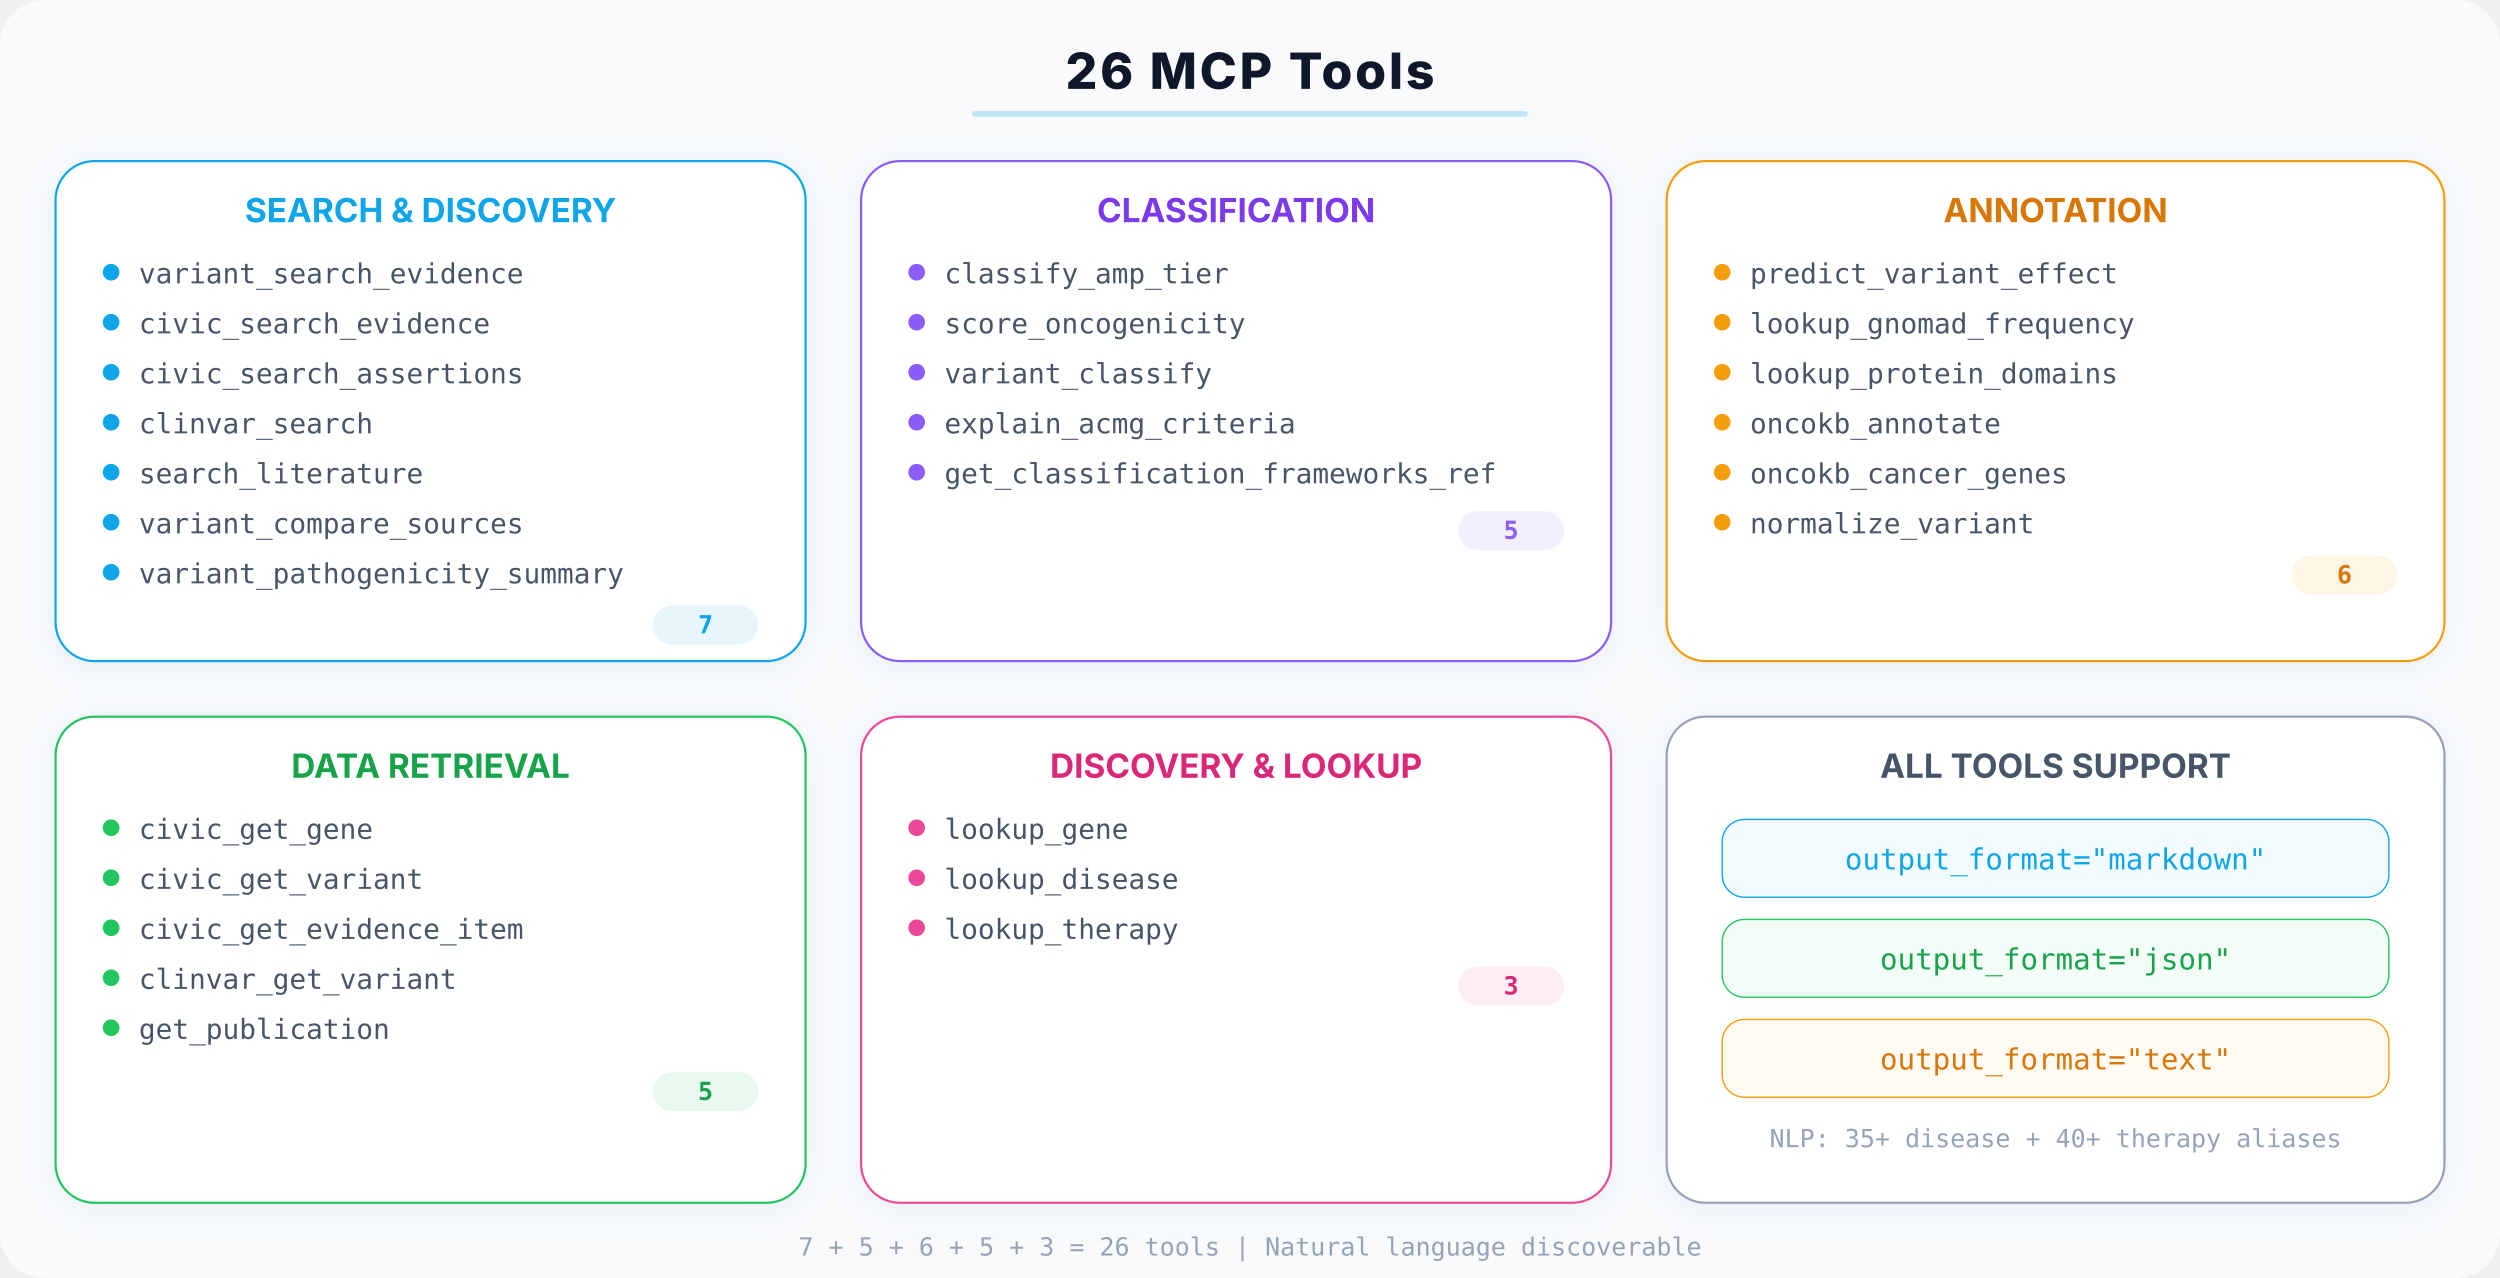
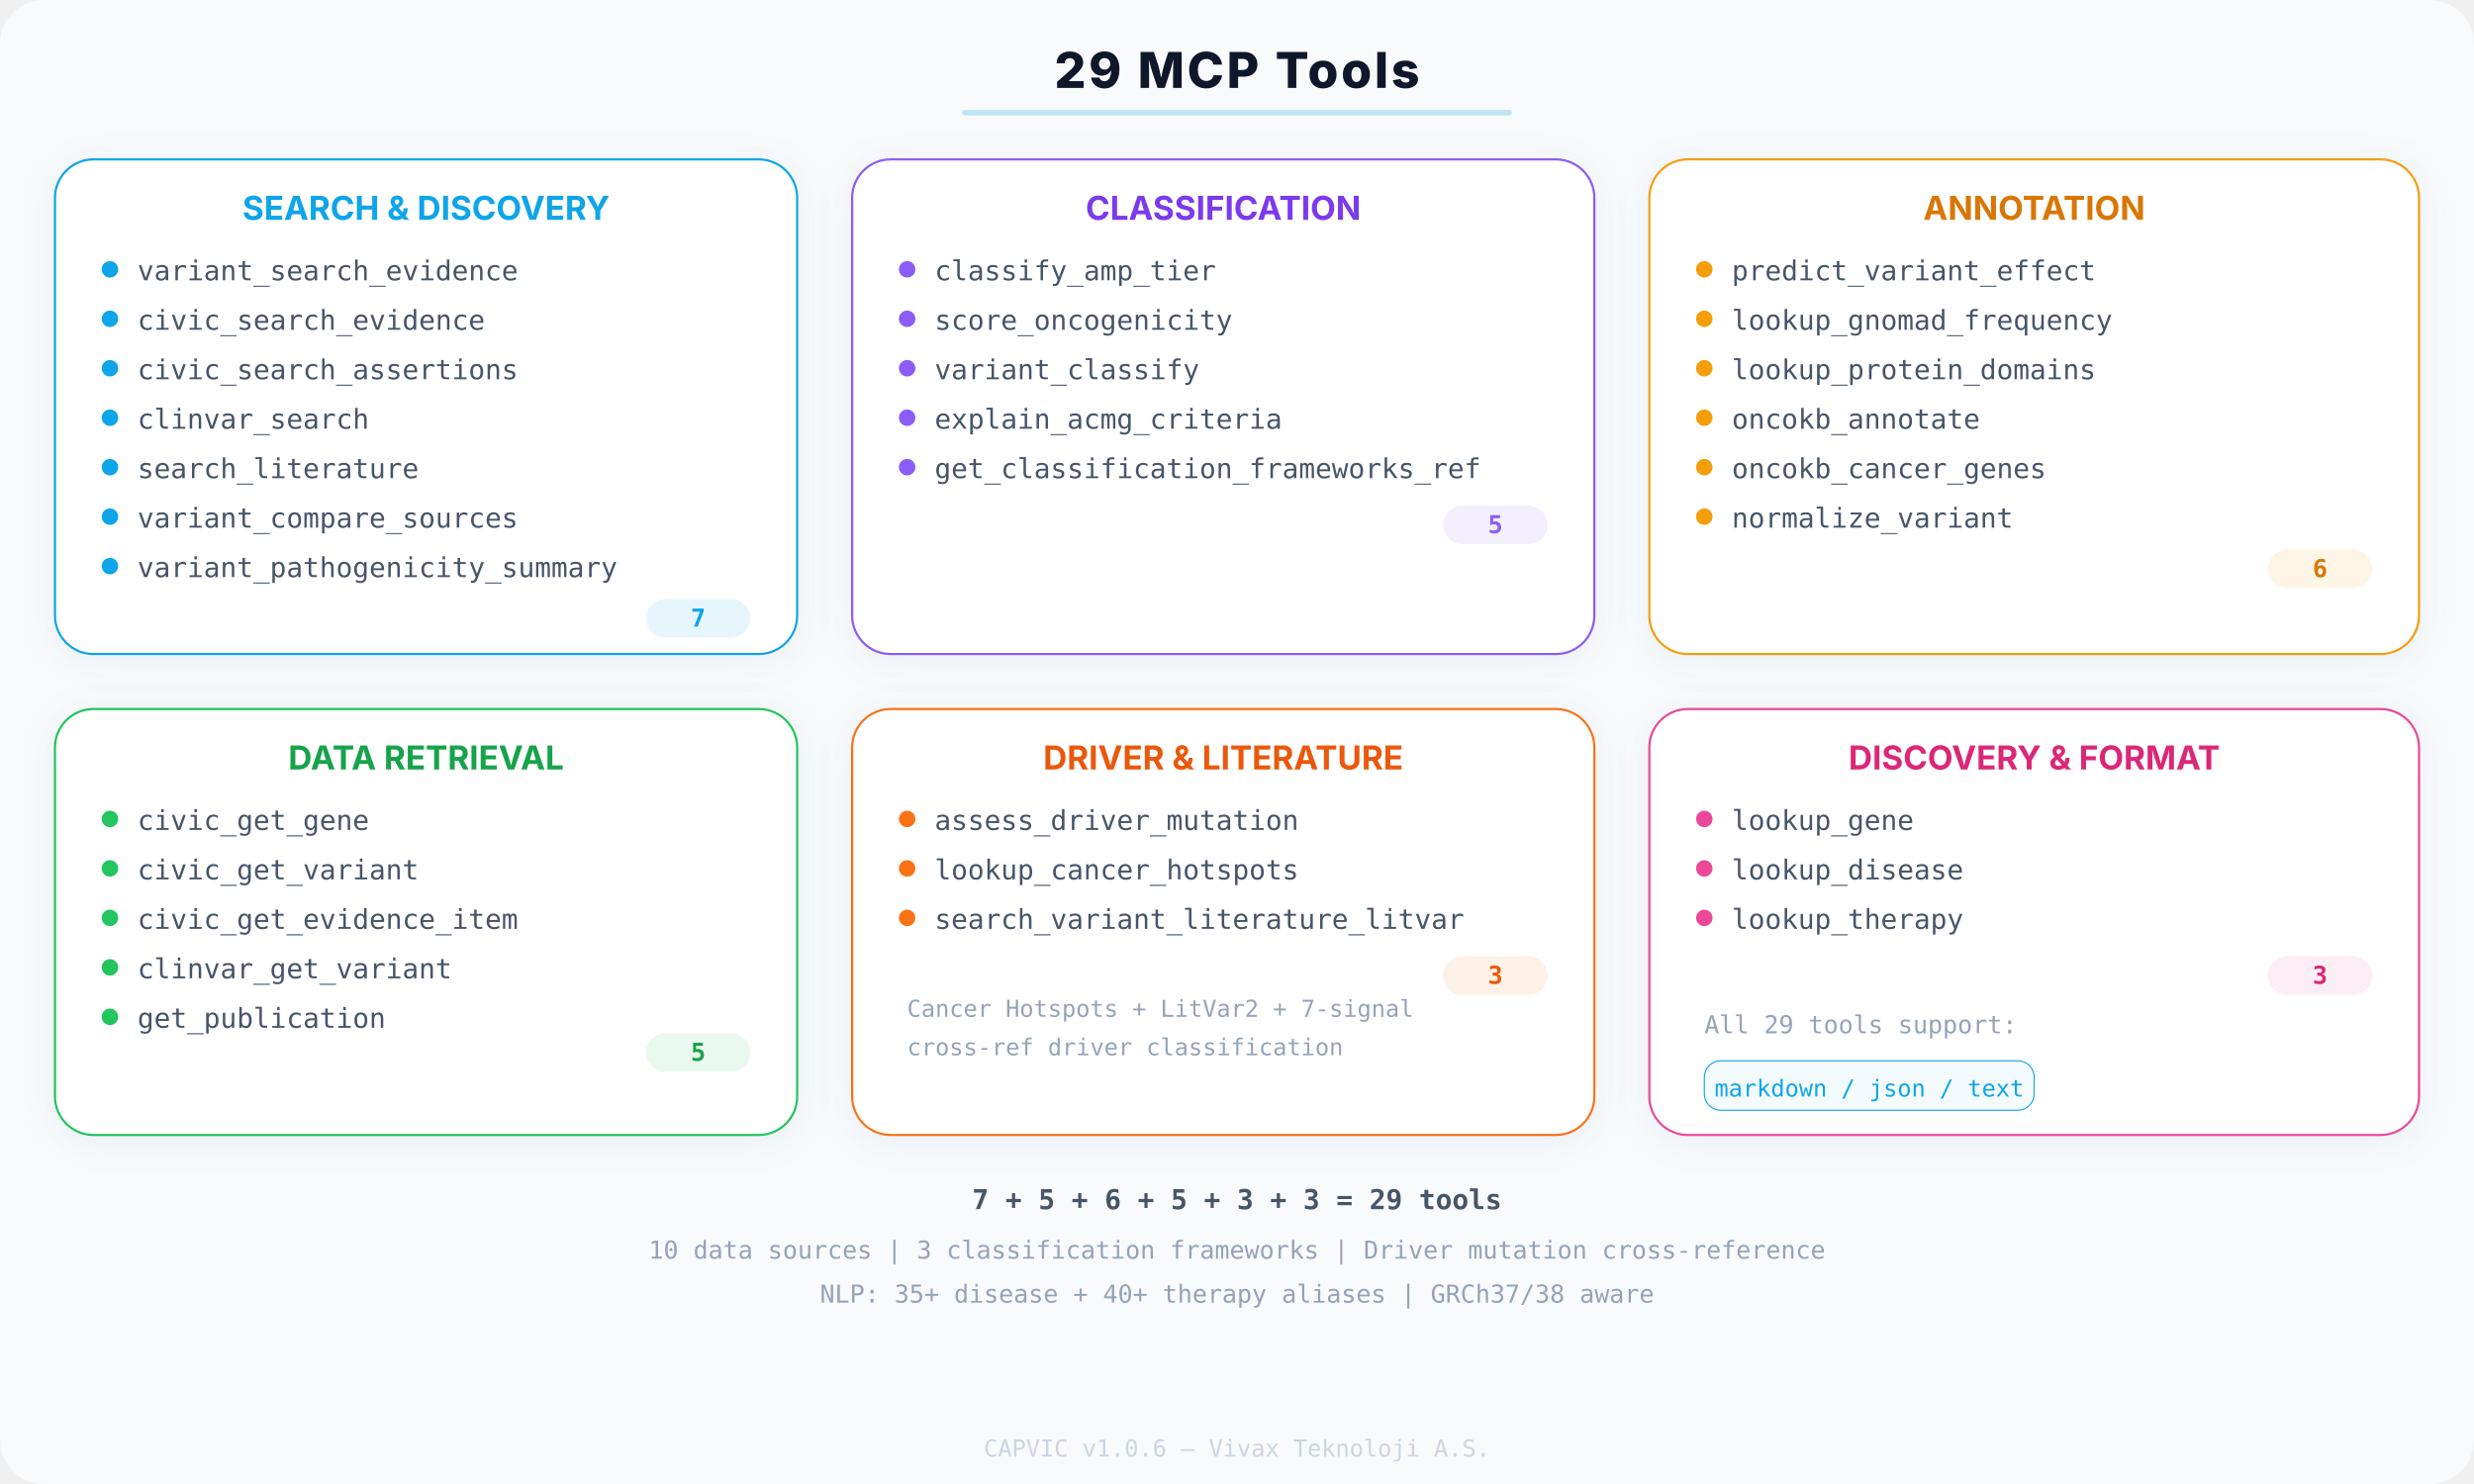
- <svg xmlns="http://www.w3.org/2000/svg" viewBox="0 0 900 460" width="900" height="460">
+ <svg xmlns="http://www.w3.org/2000/svg" viewBox="0 0 900 540" width="900" height="540">
  <defs>
    <filter id="tSh">
      <feDropShadow dx="0" dy="2" stdDeviation="6" flood-color="#94a3b8" flood-opacity="0.12" />
    </filter>
  </defs>
-   <rect width="900" height="460" rx="16" fill="#f8fafc" />
-   <text x="450" y="32" text-anchor="middle" font-family="'SF Pro Display','Inter',sans-serif" font-size="18" font-weight="800" letter-spacing="1" fill="#0f172a">26 MCP Tools</text>
+   <rect width="900" height="540" rx="16" fill="#f8fafc" />
+   <text x="450" y="32" text-anchor="middle" font-family="'SF Pro Display','Inter',sans-serif" font-size="18" font-weight="800" letter-spacing="1" fill="#0f172a">29 MCP Tools</text>
  <rect x="350" y="40" width="200" height="2" rx="1" fill="#0ea5e9" opacity="0.25" />
  <rect x="20" y="58" width="270" height="180" rx="14" fill="#fff" stroke="#0ea5e9" stroke-width="0.8" filter="url(#tSh)" />
  <text x="155" y="80" text-anchor="middle" font-family="'SF Pro Display','Inter',sans-serif" font-size="12" font-weight="700" fill="#0ea5e9">SEARCH &amp; DISCOVERY</text>
  <g font-family="'SF Mono',monospace" font-size="10" fill="#475569">
    <circle cx="40" cy="98" r="3" fill="#0ea5e9" />
    <text x="50" y="102">variant_search_evidence</text>
    <circle cx="40" cy="116" r="3" fill="#0ea5e9" />
    <text x="50" y="120">civic_search_evidence</text>
    <circle cx="40" cy="134" r="3" fill="#0ea5e9" />
    <text x="50" y="138">civic_search_assertions</text>
    <circle cx="40" cy="152" r="3" fill="#0ea5e9" />
    <text x="50" y="156">clinvar_search</text>
    <circle cx="40" cy="170" r="3" fill="#0ea5e9" />
    <text x="50" y="174">search_literature</text>
    <circle cx="40" cy="188" r="3" fill="#0ea5e9" />
    <text x="50" y="192">variant_compare_sources</text>
    <circle cx="40" cy="206" r="3" fill="#0ea5e9" />
    <text x="50" y="210">variant_pathogenicity_summary</text>
  </g>
  <rect x="235" y="218" width="38" height="14" rx="7" fill="#0ea5e9" fill-opacity="0.1" />
  <text x="254" y="228" text-anchor="middle" font-family="'SF Mono',monospace" font-size="9" font-weight="600" fill="#0ea5e9">7</text>
  <rect x="310" y="58" width="270" height="180" rx="14" fill="#fff" stroke="#8b5cf6" stroke-width="0.8" filter="url(#tSh)" />
  <text x="445" y="80" text-anchor="middle" font-family="'SF Pro Display','Inter',sans-serif" font-size="12" font-weight="700" fill="#7c3aed">CLASSIFICATION</text>
  <g font-family="'SF Mono',monospace" font-size="10" fill="#475569">
    <circle cx="330" cy="98" r="3" fill="#8b5cf6" />
    <text x="340" y="102">classify_amp_tier</text>
    <circle cx="330" cy="116" r="3" fill="#8b5cf6" />
    <text x="340" y="120">score_oncogenicity</text>
    <circle cx="330" cy="134" r="3" fill="#8b5cf6" />
    <text x="340" y="138">variant_classify</text>
    <circle cx="330" cy="152" r="3" fill="#8b5cf6" />
    <text x="340" y="156">explain_acmg_criteria</text>
    <circle cx="330" cy="170" r="3" fill="#8b5cf6" />
    <text x="340" y="174">get_classification_frameworks_ref</text>
  </g>
  <rect x="525" y="184" width="38" height="14" rx="7" fill="#8b5cf6" fill-opacity="0.1" />
  <text x="544" y="194" text-anchor="middle" font-family="'SF Mono',monospace" font-size="9" font-weight="600" fill="#8b5cf6">5</text>
  <rect x="600" y="58" width="280" height="180" rx="14" fill="#fff" stroke="#f59e0b" stroke-width="0.8" filter="url(#tSh)" />
  <text x="740" y="80" text-anchor="middle" font-family="'SF Pro Display','Inter',sans-serif" font-size="12" font-weight="700" fill="#d97706">ANNOTATION</text>
  <g font-family="'SF Mono',monospace" font-size="10" fill="#475569">
    <circle cx="620" cy="98" r="3" fill="#f59e0b" />
    <text x="630" y="102">predict_variant_effect</text>
    <circle cx="620" cy="116" r="3" fill="#f59e0b" />
    <text x="630" y="120">lookup_gnomad_frequency</text>
    <circle cx="620" cy="134" r="3" fill="#f59e0b" />
    <text x="630" y="138">lookup_protein_domains</text>
    <circle cx="620" cy="152" r="3" fill="#f59e0b" />
    <text x="630" y="156">oncokb_annotate</text>
    <circle cx="620" cy="170" r="3" fill="#f59e0b" />
    <text x="630" y="174">oncokb_cancer_genes</text>
    <circle cx="620" cy="188" r="3" fill="#f59e0b" />
    <text x="630" y="192">normalize_variant</text>
  </g>
  <rect x="825" y="200" width="38" height="14" rx="7" fill="#f59e0b" fill-opacity="0.1" />
  <text x="844" y="210" text-anchor="middle" font-family="'SF Mono',monospace" font-size="9" font-weight="600" fill="#d97706">6</text>
-   <rect x="20" y="258" width="270" height="175" rx="14" fill="#fff" stroke="#22c55e" stroke-width="0.8" filter="url(#tSh)" />
+   <rect x="20" y="258" width="270" height="155" rx="14" fill="#fff" stroke="#22c55e" stroke-width="0.8" filter="url(#tSh)" />
  <text x="155" y="280" text-anchor="middle" font-family="'SF Pro Display','Inter',sans-serif" font-size="12" font-weight="700" fill="#16a34a">DATA RETRIEVAL</text>
  <g font-family="'SF Mono',monospace" font-size="10" fill="#475569">
    <circle cx="40" cy="298" r="3" fill="#22c55e" />
    <text x="50" y="302">civic_get_gene</text>
    <circle cx="40" cy="316" r="3" fill="#22c55e" />
    <text x="50" y="320">civic_get_variant</text>
    <circle cx="40" cy="334" r="3" fill="#22c55e" />
    <text x="50" y="338">civic_get_evidence_item</text>
    <circle cx="40" cy="352" r="3" fill="#22c55e" />
    <text x="50" y="356">clinvar_get_variant</text>
    <circle cx="40" cy="370" r="3" fill="#22c55e" />
    <text x="50" y="374">get_publication</text>
  </g>
-   <rect x="235" y="386" width="38" height="14" rx="7" fill="#22c55e" fill-opacity="0.1" />
-   <text x="254" y="396" text-anchor="middle" font-family="'SF Mono',monospace" font-size="9" font-weight="600" fill="#16a34a">5</text>
-   <rect x="310" y="258" width="270" height="175" rx="14" fill="#fff" stroke="#ec4899" stroke-width="0.8" filter="url(#tSh)" />
-   <text x="445" y="280" text-anchor="middle" font-family="'SF Pro Display','Inter',sans-serif" font-size="12" font-weight="700" fill="#db2777">DISCOVERY &amp; LOOKUP</text>
+   <rect x="235" y="376" width="38" height="14" rx="7" fill="#22c55e" fill-opacity="0.1" />
+   <text x="254" y="386" text-anchor="middle" font-family="'SF Mono',monospace" font-size="9" font-weight="600" fill="#16a34a">5</text>
+   <rect x="310" y="258" width="270" height="155" rx="14" fill="#fff" stroke="#f97316" stroke-width="0.8" filter="url(#tSh)" />
+   <text x="445" y="280" text-anchor="middle" font-family="'SF Pro Display','Inter',sans-serif" font-size="12" font-weight="700" fill="#ea580c">DRIVER &amp; LITERATURE</text>
  <g font-family="'SF Mono',monospace" font-size="10" fill="#475569">
-     <circle cx="330" cy="298" r="3" fill="#ec4899" />
-     <text x="340" y="302">lookup_gene</text>
-     <circle cx="330" cy="316" r="3" fill="#ec4899" />
-     <text x="340" y="320">lookup_disease</text>
-     <circle cx="330" cy="334" r="3" fill="#ec4899" />
-     <text x="340" y="338">lookup_therapy</text>
+     <circle cx="330" cy="298" r="3" fill="#f97316" />
+     <text x="340" y="302">assess_driver_mutation</text>
+     <circle cx="330" cy="316" r="3" fill="#f97316" />
+     <text x="340" y="320">lookup_cancer_hotspots</text>
+     <circle cx="330" cy="334" r="3" fill="#f97316" />
+     <text x="340" y="338">search_variant_literature_litvar</text>
  </g>
-   <rect x="525" y="348" width="38" height="14" rx="7" fill="#ec4899" fill-opacity="0.1" />
-   <text x="544" y="358" text-anchor="middle" font-family="'SF Mono',monospace" font-size="9" font-weight="600" fill="#db2777">3</text>
-   <rect x="600" y="258" width="280" height="175" rx="14" fill="#fff" stroke="#94a3b8" stroke-width="0.8" filter="url(#tSh)" />
-   <text x="740" y="280" text-anchor="middle" font-family="'SF Pro Display','Inter',sans-serif" font-size="12" font-weight="700" fill="#475569">ALL TOOLS SUPPORT</text>
-   <g font-family="'SF Mono',monospace" font-size="10.5">
-     <rect x="620" y="295" width="240" height="28" rx="8" fill="#0ea5e9" fill-opacity="0.05" stroke="#0ea5e9" stroke-width="0.5" />
-     <text x="740" y="313" text-anchor="middle" fill="#0ea5e9">output_format="markdown"</text>
-     <rect x="620" y="331" width="240" height="28" rx="8" fill="#22c55e" fill-opacity="0.05" stroke="#22c55e" stroke-width="0.5" />
-     <text x="740" y="349" text-anchor="middle" fill="#16a34a">output_format="json"</text>
-     <rect x="620" y="367" width="240" height="28" rx="8" fill="#f59e0b" fill-opacity="0.05" stroke="#f59e0b" stroke-width="0.5" />
-     <text x="740" y="385" text-anchor="middle" fill="#d97706">output_format="text"</text>
+   <rect x="525" y="348" width="38" height="14" rx="7" fill="#f97316" fill-opacity="0.1" />
+   <text x="544" y="358" text-anchor="middle" font-family="'SF Mono',monospace" font-size="9" font-weight="600" fill="#ea580c">3</text>
+   <text x="330" y="370" font-family="'SF Mono',monospace" font-size="8.5" fill="#94a3b8">Cancer Hotspots + LitVar2 + 7-signal</text>
+   <text x="330" y="384" font-family="'SF Mono',monospace" font-size="8.5" fill="#94a3b8">cross-ref driver classification</text>
+   <rect x="600" y="258" width="280" height="155" rx="14" fill="#fff" stroke="#ec4899" stroke-width="0.8" filter="url(#tSh)" />
+   <text x="740" y="280" text-anchor="middle" font-family="'SF Pro Display','Inter',sans-serif" font-size="12" font-weight="700" fill="#db2777">DISCOVERY &amp; FORMAT</text>
+   <g font-family="'SF Mono',monospace" font-size="10" fill="#475569">
+     <circle cx="620" cy="298" r="3" fill="#ec4899" />
+     <text x="630" y="302">lookup_gene</text>
+     <circle cx="620" cy="316" r="3" fill="#ec4899" />
+     <text x="630" y="320">lookup_disease</text>
+     <circle cx="620" cy="334" r="3" fill="#ec4899" />
+     <text x="630" y="338">lookup_therapy</text>
  </g>
-   <text x="740" y="413" text-anchor="middle" font-family="'SF Mono',monospace" font-size="9" fill="#94a3b8">NLP: 35+ disease + 40+ therapy aliases</text>
-   <text x="450" y="452" text-anchor="middle" font-family="'SF Mono',monospace" font-size="9" fill="#94a3b8">7 + 5 + 6 + 5 + 3 = 26 tools | Natural language discoverable</text>
+   <rect x="825" y="348" width="38" height="14" rx="7" fill="#ec4899" fill-opacity="0.1" />
+   <text x="844" y="358" text-anchor="middle" font-family="'SF Mono',monospace" font-size="9" font-weight="600" fill="#db2777">3</text>
+   <g font-family="'SF Mono',monospace" font-size="9">
+     <text x="620" y="376" fill="#94a3b8">All 29 tools support:</text>
+     <rect x="620" y="386" width="120" height="18" rx="6" fill="#0ea5e9" fill-opacity="0.05" stroke="#0ea5e9" stroke-width="0.4" />
+     <text x="680" y="399" text-anchor="middle" fill="#0ea5e9" font-size="8.5">markdown / json / text</text>
+   </g>
+   <text x="450" y="440" text-anchor="middle" font-family="'SF Mono',monospace" font-size="10" fill="#475569" font-weight="600">7 + 5 + 6 + 5 + 3 + 3 = 29 tools</text>
+   <text x="450" y="458" text-anchor="middle" font-family="'SF Mono',monospace" font-size="9" fill="#94a3b8">10 data sources | 3 classification frameworks | Driver mutation cross-reference</text>
+   <text x="450" y="474" text-anchor="middle" font-family="'SF Mono',monospace" font-size="9" fill="#94a3b8">NLP: 35+ disease + 40+ therapy aliases | GRCh37/38 aware</text>
+   <text x="450" y="530" text-anchor="middle" font-family="'SF Mono',monospace" font-size="8.5" fill="#cbd5e1">CAPVIC v1.0.6 — Vivax Teknoloji A.S.</text>
</svg>
